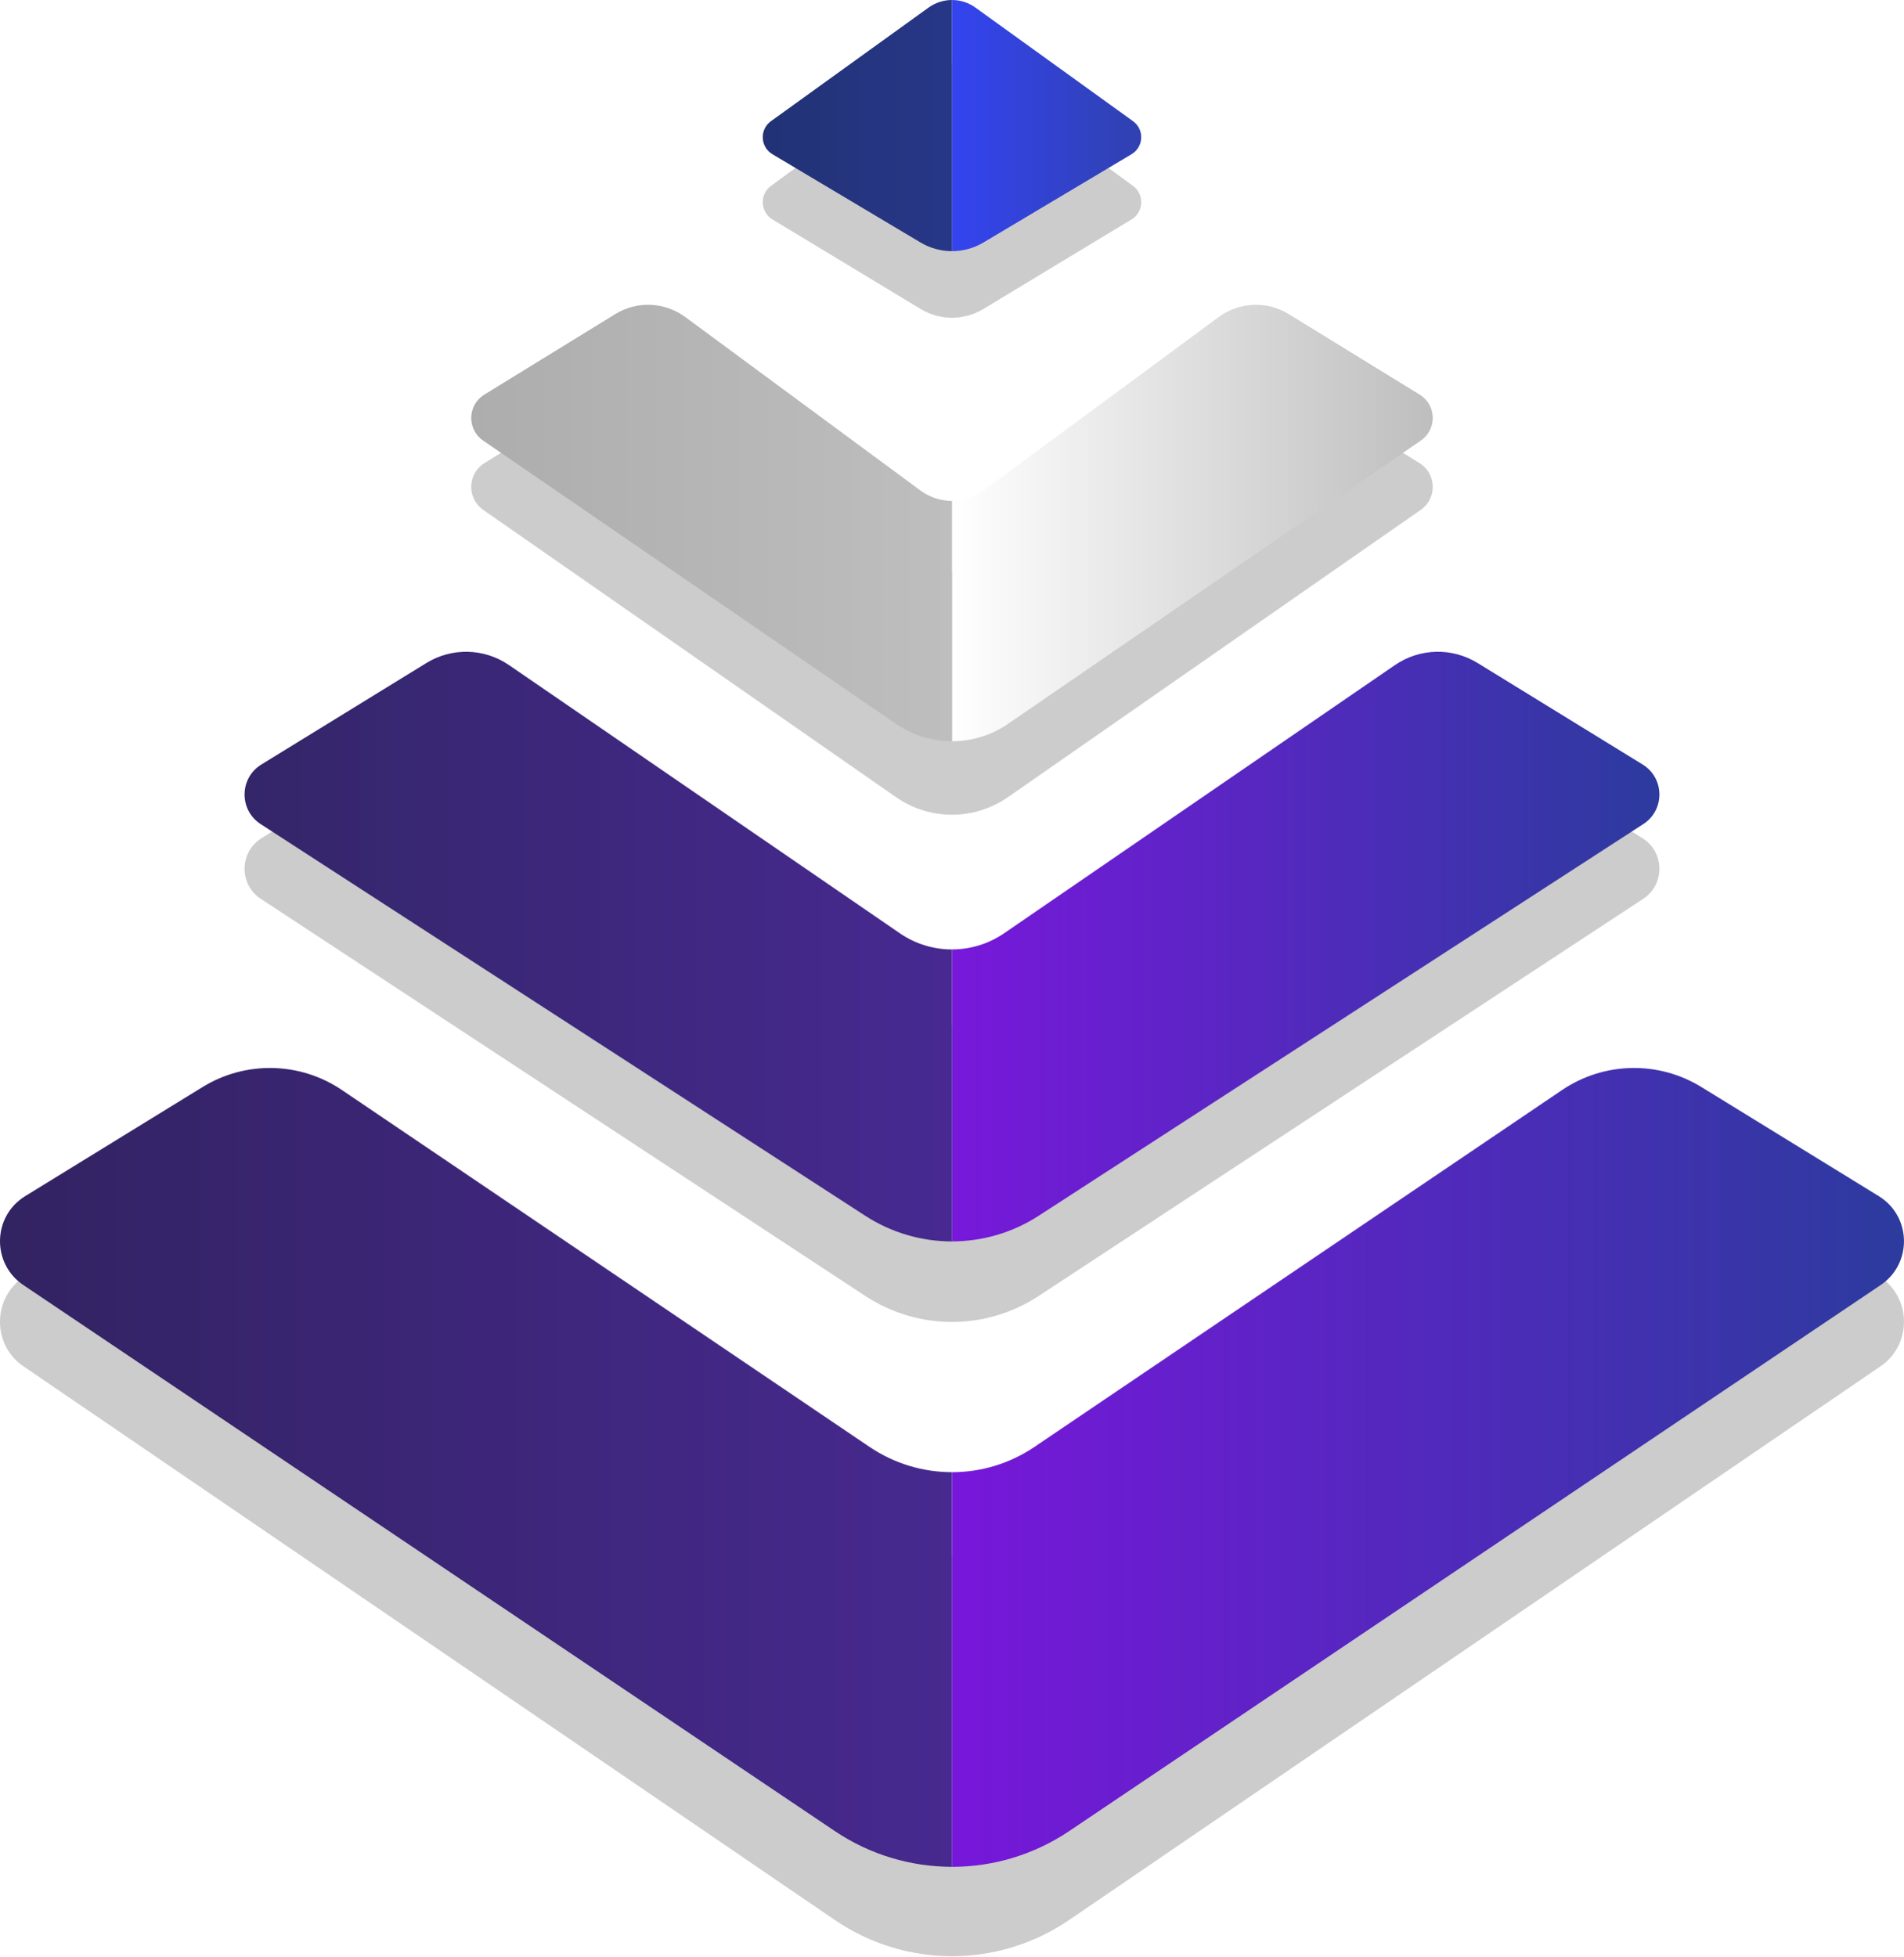
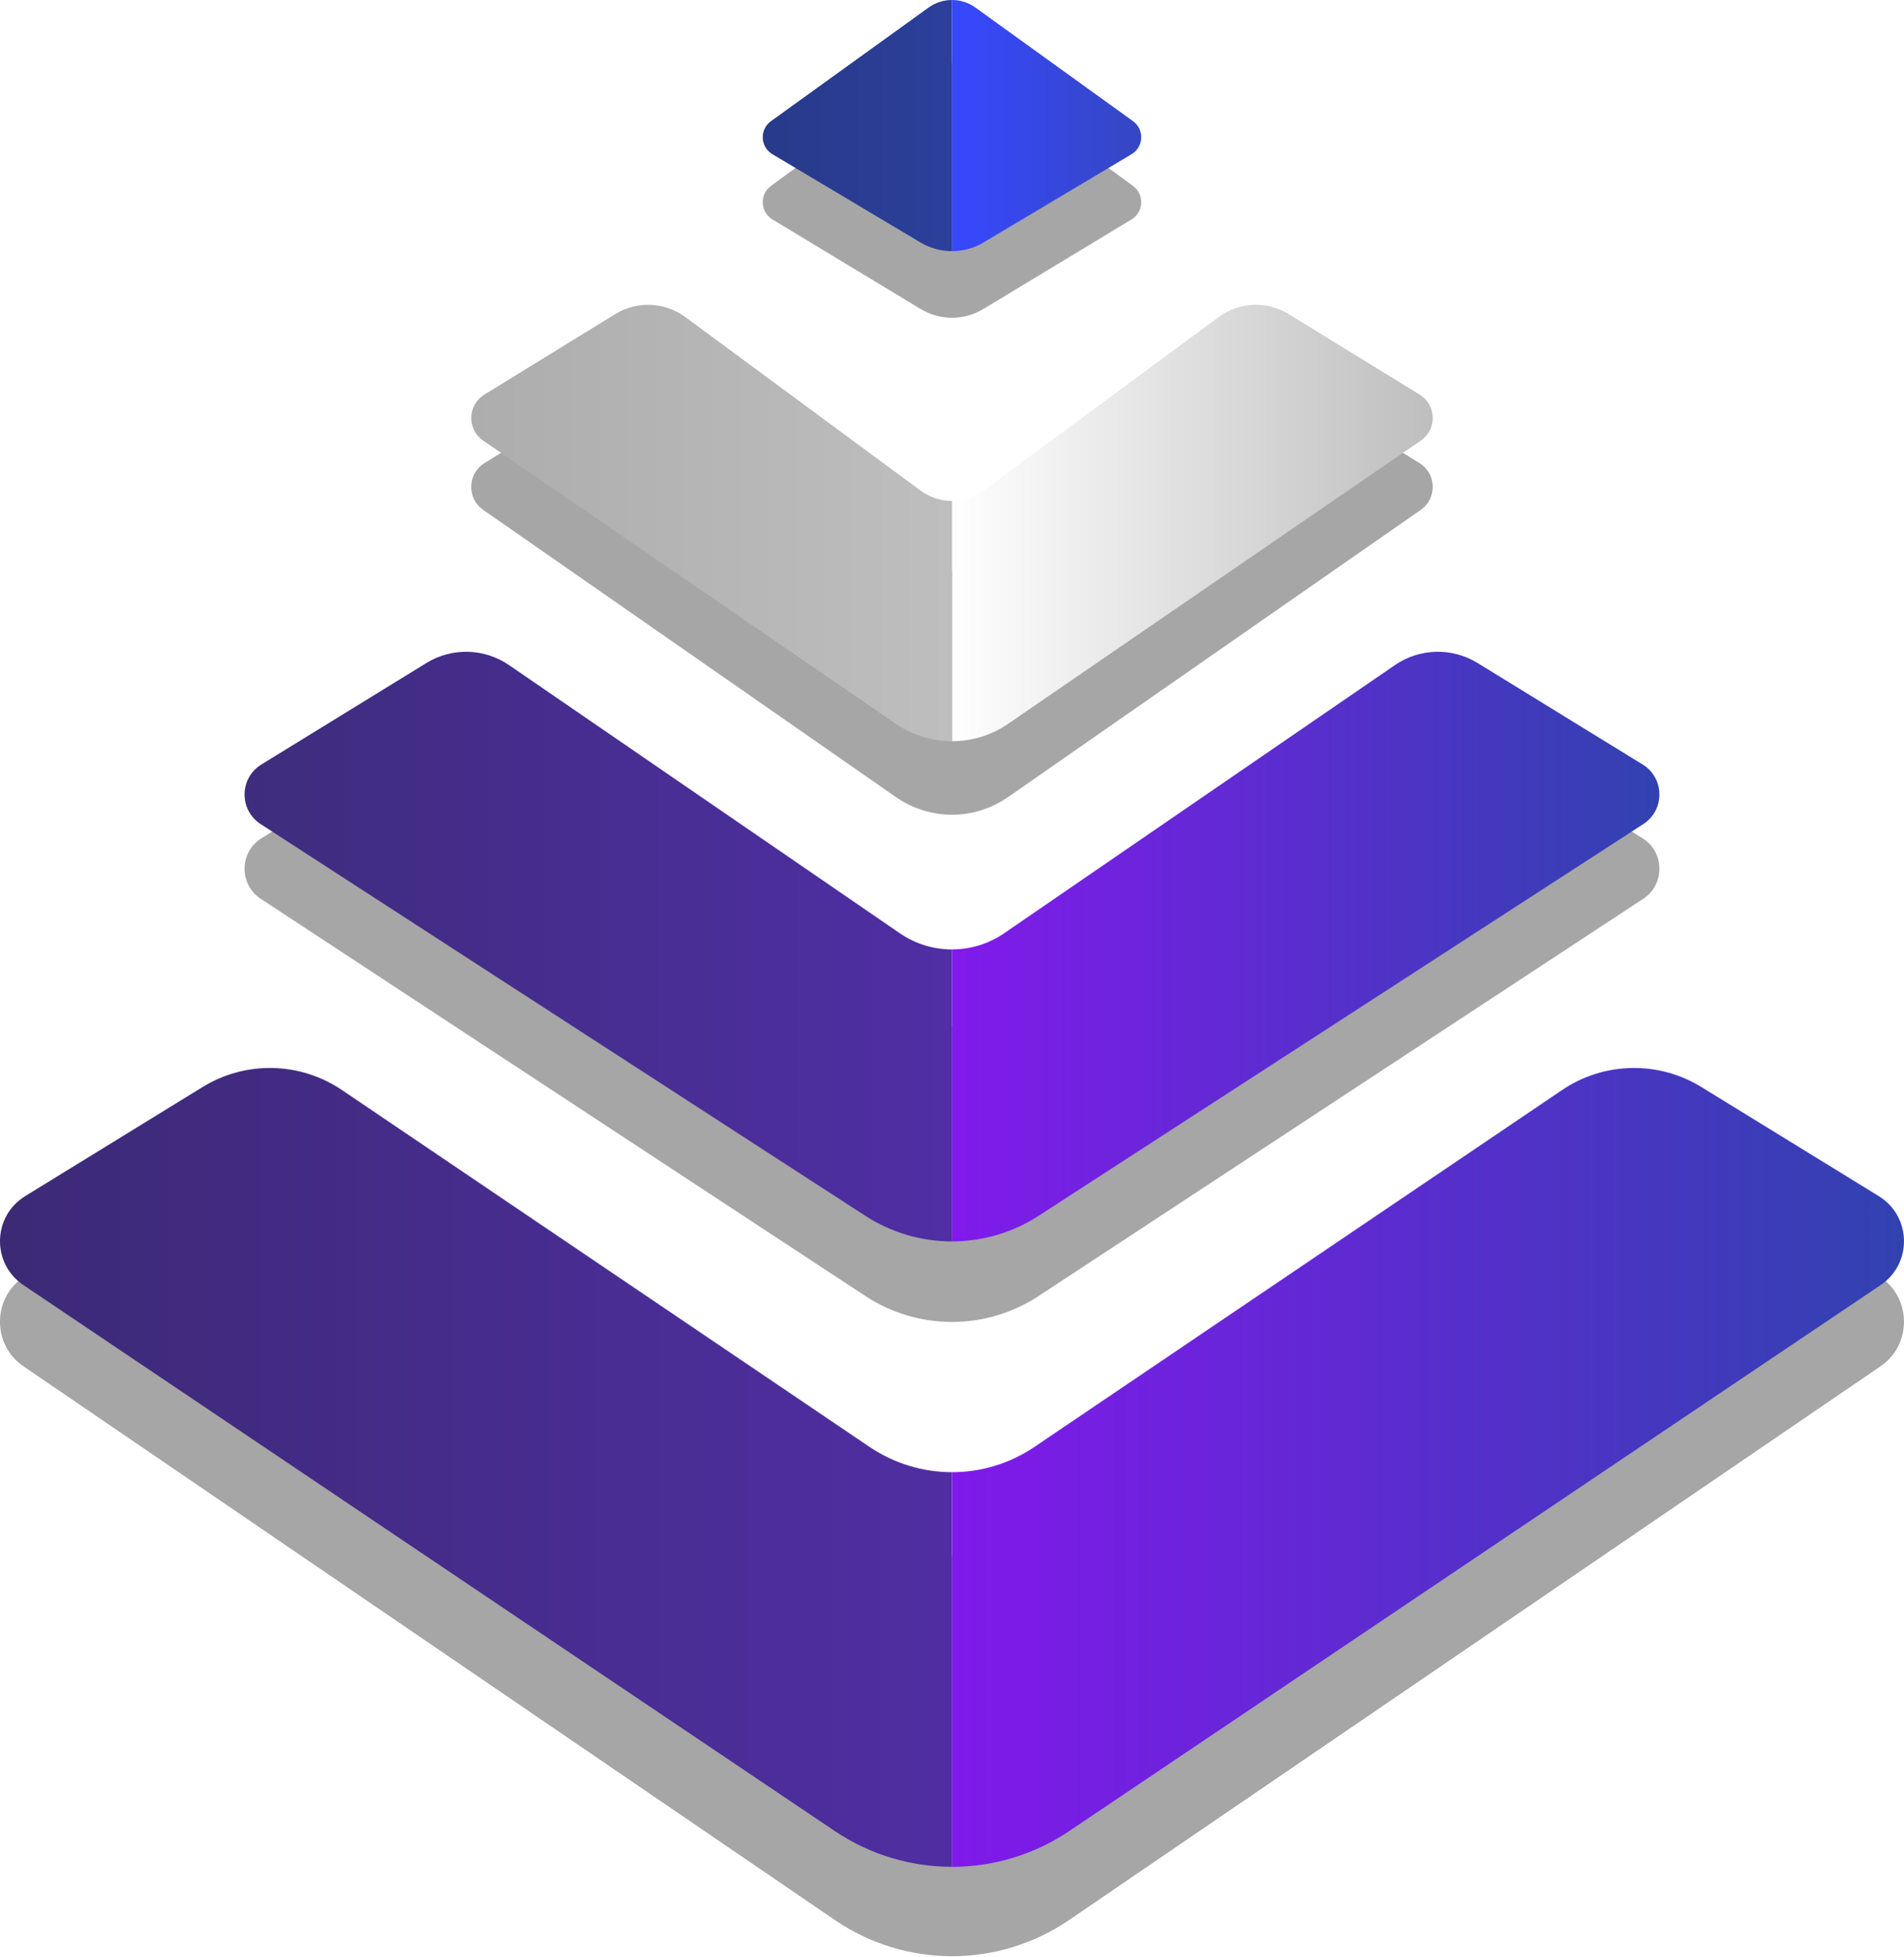
<svg xmlns="http://www.w3.org/2000/svg" id="b" data-name="Layer 2" viewBox="0 0 1208.35 1241.63">
  <defs>
    <style>
      .l {
        fill: url(#k);
      }

      .m {
        fill: url(#j);
      }

      .n {
        fill: url(#i);
      }

      .o {
        fill: url(#h);
      }

      .p {
        fill: url(#g);
      }

      .q {
        fill: url(#f);
      }

      .r {
        fill: url(#e);
      }

      .s {
        fill: url(#d);
      }

      .t {
-         opacity: .2;
+         opacity: .35;
      }
    </style>
    <linearGradient id="d" x1="604.17" y1="79.7" x2="724.27" y2="79.7" gradientUnits="userSpaceOnUse">
-       <stop offset="0" stop-color="#3444f0" />
-       <stop offset="1" stop-color="#3041b0" />
+       <stop offset="0" stop-color="#3748ff" />
+       <stop offset="1" stop-color="#3547c1" />
    </linearGradient>
    <linearGradient id="e" x1="484.08" y1="79.7" x2="604.17" y2="79.7" gradientUnits="userSpaceOnUse">
-       <stop offset="0" stop-color="#223275" />
-       <stop offset="1" stop-color="#273788" />
+       <stop offset="0" stop-color="#283a89" />
+       <stop offset="1" stop-color="#2c3f9b" />
    </linearGradient>
    <linearGradient id="f" x1="604.17" y1="331.96" x2="909.28" y2="331.96" gradientUnits="userSpaceOnUse">
      <stop offset="0" stop-color="#fff" />
      <stop offset="1" stop-color="#bebebe" />
    </linearGradient>
    <linearGradient id="g" x1="299.06" y1="331.96" x2="604.17" y2="331.96" gradientUnits="userSpaceOnUse">
      <stop offset="0" stop-color="#adadad" />
      <stop offset="1" stop-color="#bebebe" />
    </linearGradient>
    <linearGradient id="h" x1="0" y1="931.38" x2="604.17" y2="931.38" gradientUnits="userSpaceOnUse">
-       <stop offset="0" stop-color="#322362" />
-       <stop offset="1" stop-color="#47298f" />
+       <stop offset="0" stop-color="#3c2a76" />
+       <stop offset="1" stop-color="#502ea2" />
    </linearGradient>
    <linearGradient id="i" x1="604.17" y1="931.38" x2="1208.35" y2="931.38" gradientUnits="userSpaceOnUse">
-       <stop offset="0" stop-color="#7717da" />
-       <stop offset="1" stop-color="#2c3b9e" />
+       <stop offset="0" stop-color="#8019ea" />
+       <stop offset="1" stop-color="#3142b0" />
    </linearGradient>
    <linearGradient id="j" x1="604.17" y1="600.82" x2="1053.13" y2="600.82" gradientUnits="userSpaceOnUse">
-       <stop offset="0" stop-color="#7818db" />
-       <stop offset="1" stop-color="#2c3b9e" />
+       <stop offset="0" stop-color="#811aeb" />
+       <stop offset="1" stop-color="#3142b0" />
    </linearGradient>
    <linearGradient id="k" x1="155.22" y1="600.82" x2="604.17" y2="600.82" gradientUnits="userSpaceOnUse">
-       <stop offset="0" stop-color="#342669" />
-       <stop offset="1" stop-color="#472991" />
+       <stop offset="0" stop-color="#3e2d7d" />
+       <stop offset="1" stop-color="#502ea4" />
    </linearGradient>
  </defs>
  <g id="c" data-name="Vector">
    <g>
      <g class="t">
-         <path d="M624.14,196.08l93.99-56.82c7.77-4.7,8.25-15.93.91-21.29l-100.01-73.1c-8.87-6.49-20.85-6.49-29.72,0l-100.01,73.1c-7.34,5.36-6.86,16.59.91,21.29l93.99,56.82c12.3,7.44,27.63,7.44,39.93,0Z" shape-rendering="auto" />
-         <path d="M639.76,505.91l261.97-182.33c10.37-7.22,9.99-22.87-.73-29.56l-83.16-51.87c-13.79-8.6-31.35-7.85-44.38,1.89l-149.34,111.72c-11.86,8.88-28.05,8.88-39.91,0l-149.34-111.72c-13.03-9.75-30.59-10.5-44.38-1.89l-83.16,51.87c-10.72,6.68-11.1,22.34-.73,29.56l261.97,182.33c21.44,14.93,49.74,14.93,71.18,0Z" shape-rendering="auto" />
-         <path d="M991.34,741.64l-334.84,229.7c-31.61,21.69-73.06,21.69-104.67,0l-334.84-229.7c-26.54-18.21-61.13-18.97-88.42-1.94l-112.6,70.24c-20.8,12.97-21.41,43.41-1.15,57.24l514.96,351.44c44.97,30.69,103.79,30.69,148.77,0l514.96-351.44c20.26-13.83,19.65-44.27-1.15-57.24l-112.6-70.24c-27.29-17.02-61.88-16.26-88.42,1.94Z" shape-rendering="auto" />
-         <path d="M1042.48,532.09l-104.72-65.32c-16.21-10.11-36.78-9.59-52.47,1.33l-247.98,172.59c-19.97,13.9-46.31,13.9-66.28,0l-247.98-172.59c-15.69-10.92-36.26-11.44-52.47-1.33l-104.72,65.32c-14,8.73-14.24,29.29-.44,38.35l383.73,252.13c33.47,21.99,76.57,21.99,110.04,0l383.73-252.13c13.79-9.06,13.56-29.62-.44-38.35Z" shape-rendering="auto" />
+         <path shape-rendering="geometricPrecision" d="M624.14,196.08l93.99-56.82c7.77-4.7,8.25-15.93.91-21.29l-100.01-73.1c-8.87-6.49-20.85-6.49-29.72,0l-100.01,73.1c-7.34,5.36-6.86,16.59.91,21.29l93.99,56.82c12.3,7.44,27.63,7.44,39.93,0Z" />
+         <path shape-rendering="geometricPrecision" d="M639.76,505.91l261.97-182.33c10.37-7.22,9.99-22.87-.73-29.56l-83.16-51.87c-13.79-8.6-31.35-7.85-44.38,1.89l-149.34,111.72c-11.86,8.88-28.05,8.88-39.91,0l-149.34-111.72c-13.03-9.75-30.59-10.5-44.38-1.89l-83.16,51.87c-10.72,6.68-11.1,22.34-.73,29.56l261.97,182.33c21.44,14.93,49.74,14.93,71.18,0Z" />
+         <path shape-rendering="geometricPrecision" d="M991.34,741.64l-334.84,229.7c-31.61,21.69-73.06,21.69-104.67,0l-334.84-229.7c-26.54-18.21-61.13-18.97-88.42-1.94l-112.6,70.24c-20.8,12.97-21.41,43.41-1.15,57.24l514.96,351.44c44.97,30.69,103.79,30.69,148.77,0l514.96-351.44c20.26-13.83,19.65-44.27-1.15-57.24l-112.6-70.24c-27.29-17.02-61.88-16.26-88.42,1.94Z" />
+         <path shape-rendering="geometricPrecision" d="M1042.48,532.09l-104.72-65.32c-16.21-10.11-36.78-9.59-52.47,1.33l-247.98,172.59c-19.97,13.9-46.31,13.9-66.28,0l-247.98-172.59c-15.69-10.92-36.26-11.44-52.47-1.33l-104.72,65.32c-14,8.73-14.24,29.29-.44,38.35l383.73,252.13c33.47,21.99,76.57,21.99,110.04,0l383.73-252.13c13.79-9.06,13.56-29.62-.44-38.35Z" />
      </g>
      <g>
-         <path class="s" d="M718.13,97.88c7.77-4.63,8.25-15.71.91-20.99L619.03,4.8c-4.44-3.2-9.65-4.8-14.86-4.8v159.41c6.91,0,13.81-1.83,19.97-5.5l93.99-56.03Z" shape-rendering="auto" />
-         <path class="r" d="M589.31,4.8l-100.01,72.09c-7.34,5.29-6.86,16.36.91,20.99l93.99,56.03c6.15,3.67,13.06,5.5,19.97,5.5V0c-5.21,0-10.42,1.6-14.86,4.8Z" shape-rendering="auto" />
-         <path class="q" d="M901.73,279.63c10.37-7.12,9.99-22.55-.73-29.15l-83.16-51.15c-13.79-8.48-31.35-7.74-44.38,1.87l-149.34,110.17c-5.93,4.38-12.94,6.56-19.96,6.56v152.53c12.43,0,24.87-3.68,35.59-11.04l261.97-179.79Z" shape-rendering="auto" />
-         <path class="p" d="M584.22,311.37l-149.34-110.17c-13.03-9.61-30.59-10.35-44.38-1.87l-83.16,51.15c-10.71,6.59-11.1,22.03-.73,29.15l261.97,179.79c10.72,7.36,23.16,11.04,35.59,11.04v-152.53c-7.01,0-14.02-2.19-19.96-6.56Z" shape-rendering="auto" />
-         <path class="o" d="M551.84,918.37l-334.84-226.51c-26.54-17.95-61.13-18.7-88.42-1.92l-112.6,69.26c-20.8,12.79-21.41,42.81-1.15,56.44l514.96,346.55c22.49,15.13,48.43,22.7,74.38,22.7v-250.49c-18.26,0-36.53-5.35-52.33-16.04Z" shape-rendering="auto" />
-         <path class="n" d="M1192.36,759.21l-112.6-69.26c-27.29-16.79-61.88-16.04-88.42,1.92l-334.84,226.51c-15.81,10.69-34.07,16.04-52.33,16.04v250.49c25.95,0,51.9-7.57,74.38-22.7l514.96-346.55c20.26-13.63,19.65-43.65-1.15-56.44Z" shape-rendering="auto" />
-         <path class="m" d="M1042.92,523.05c13.79-8.94,13.56-29.2-.44-37.82l-104.72-64.41c-16.21-9.97-36.78-9.46-52.47,1.31l-247.98,170.19c-9.98,6.85-21.56,10.28-33.14,10.28v185.33c19.14,0,38.28-5.42,55.02-16.27l383.73-248.62Z" shape-rendering="auto" />
-         <path class="l" d="M571.03,592.33l-247.98-170.19c-15.69-10.77-36.26-11.29-52.47-1.31l-104.72,64.41c-14,8.61-14.24,28.88-.44,37.82l383.73,248.62c16.74,10.84,35.88,16.27,55.02,16.27v-185.33c-11.58,0-23.16-3.43-33.14-10.28Z" shape-rendering="auto" />
+         <path shape-rendering="geometricPrecision" class="s" d="M718.13,97.88c7.77-4.63,8.25-15.71.91-20.99L619.03,4.8c-4.44-3.2-9.65-4.8-14.86-4.8v159.41c6.91,0,13.81-1.83,19.97-5.5l93.99-56.03Z" />
+         <path shape-rendering="geometricPrecision" class="r" d="M589.31,4.8l-100.01,72.09c-7.34,5.29-6.86,16.36.91,20.99l93.99,56.03c6.15,3.67,13.06,5.5,19.97,5.5V0c-5.21,0-10.42,1.6-14.86,4.8Z" />
+         <path shape-rendering="geometricPrecision" class="q" d="M901.73,279.63c10.37-7.12,9.99-22.55-.73-29.15l-83.16-51.15c-13.79-8.48-31.35-7.74-44.38,1.87l-149.34,110.17c-5.93,4.38-12.94,6.56-19.96,6.56v152.53c12.43,0,24.87-3.68,35.59-11.04l261.97-179.79Z" />
+         <path shape-rendering="geometricPrecision" class="p" d="M584.22,311.37l-149.34-110.17c-13.03-9.61-30.59-10.35-44.38-1.87l-83.16,51.15c-10.71,6.59-11.1,22.03-.73,29.15l261.97,179.79c10.72,7.36,23.16,11.04,35.59,11.04v-152.53c-7.01,0-14.02-2.19-19.96-6.56Z" />
+         <path shape-rendering="geometricPrecision" class="o" d="M551.84,918.37l-334.84-226.51c-26.54-17.95-61.13-18.7-88.42-1.92l-112.6,69.26c-20.8,12.79-21.41,42.81-1.15,56.44l514.96,346.55c22.49,15.13,48.43,22.7,74.38,22.7v-250.49c-18.26,0-36.53-5.35-52.33-16.04Z" />
+         <path shape-rendering="geometricPrecision" class="n" d="M1192.36,759.21l-112.6-69.26c-27.29-16.79-61.88-16.04-88.42,1.92l-334.84,226.51c-15.81,10.69-34.07,16.04-52.33,16.04v250.49c25.95,0,51.9-7.57,74.38-22.7l514.96-346.55c20.26-13.63,19.65-43.65-1.15-56.44Z" />
+         <path shape-rendering="geometricPrecision" class="m" d="M1042.92,523.05c13.79-8.94,13.56-29.2-.44-37.82l-104.72-64.41c-16.21-9.97-36.78-9.46-52.47,1.31l-247.98,170.19c-9.98,6.85-21.56,10.28-33.14,10.28v185.33c19.14,0,38.28-5.42,55.02-16.27l383.73-248.62Z" />
+         <path shape-rendering="geometricPrecision" class="l" d="M571.03,592.33l-247.98-170.19c-15.69-10.77-36.26-11.29-52.47-1.31l-104.72,64.41c-14,8.61-14.24,28.88-.44,37.82l383.73,248.62c16.74,10.84,35.88,16.27,55.02,16.27v-185.33c-11.58,0-23.16-3.43-33.14-10.28Z" />
      </g>
    </g>
  </g>
</svg>
